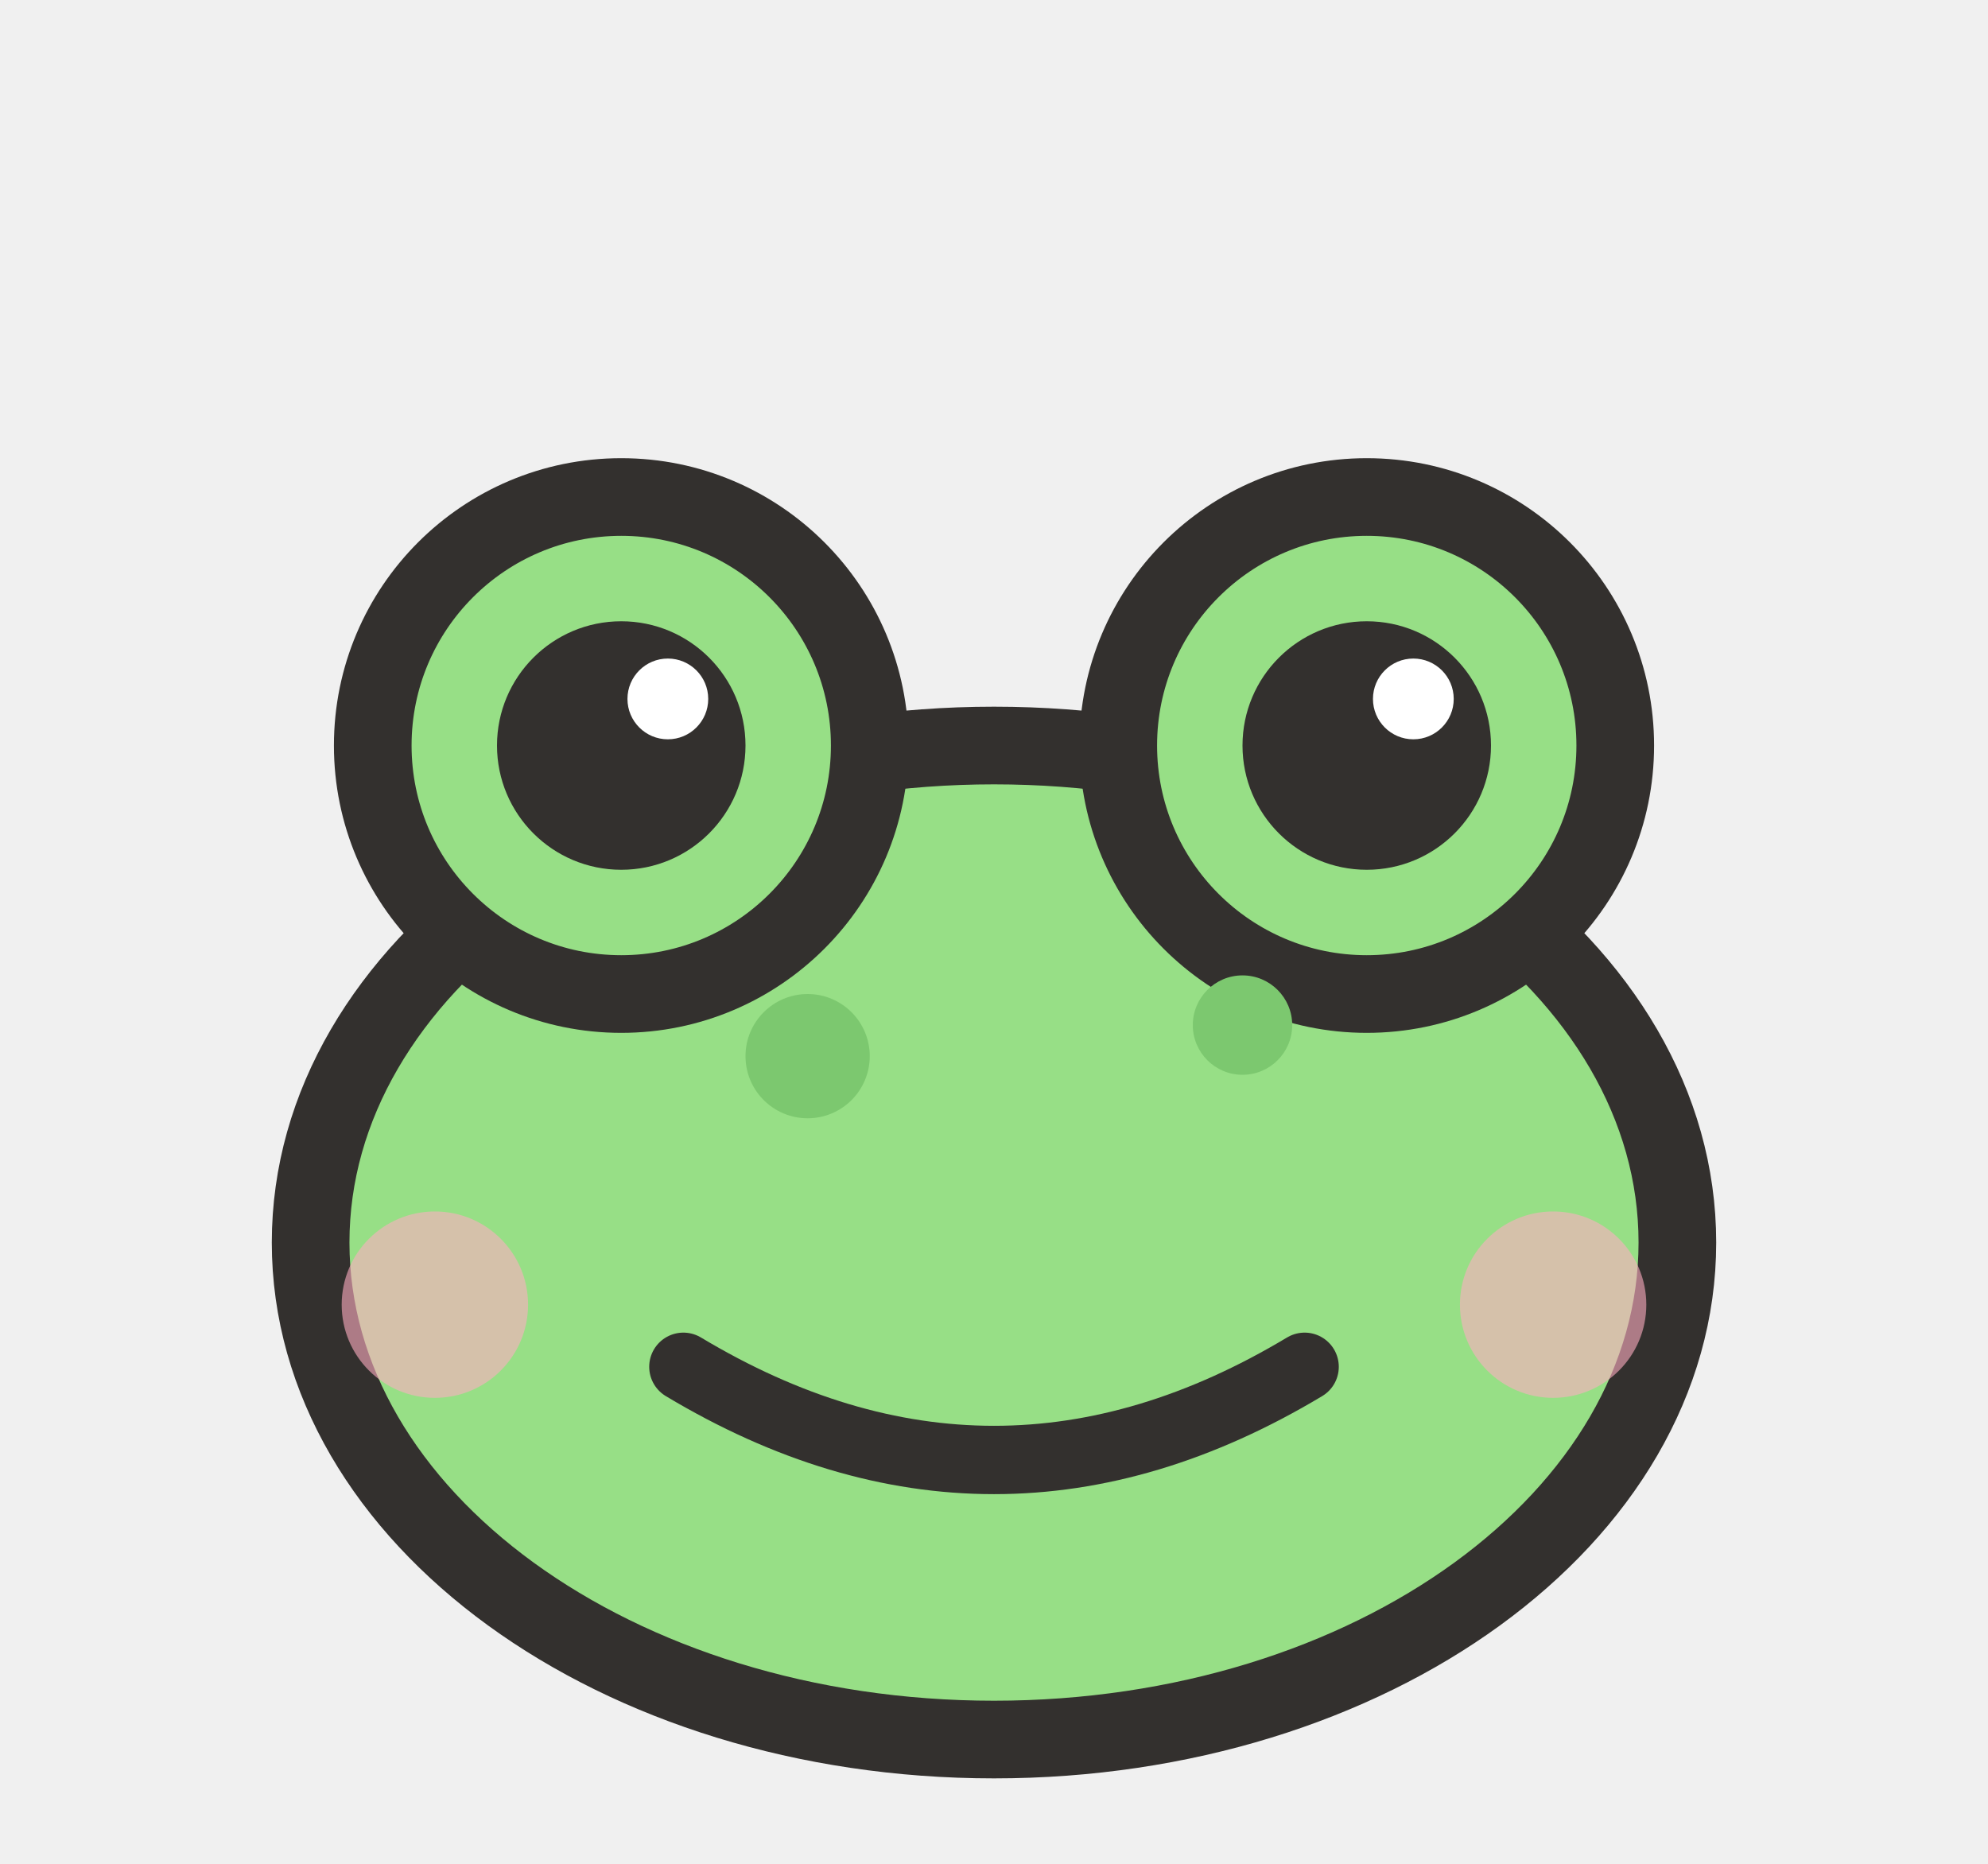
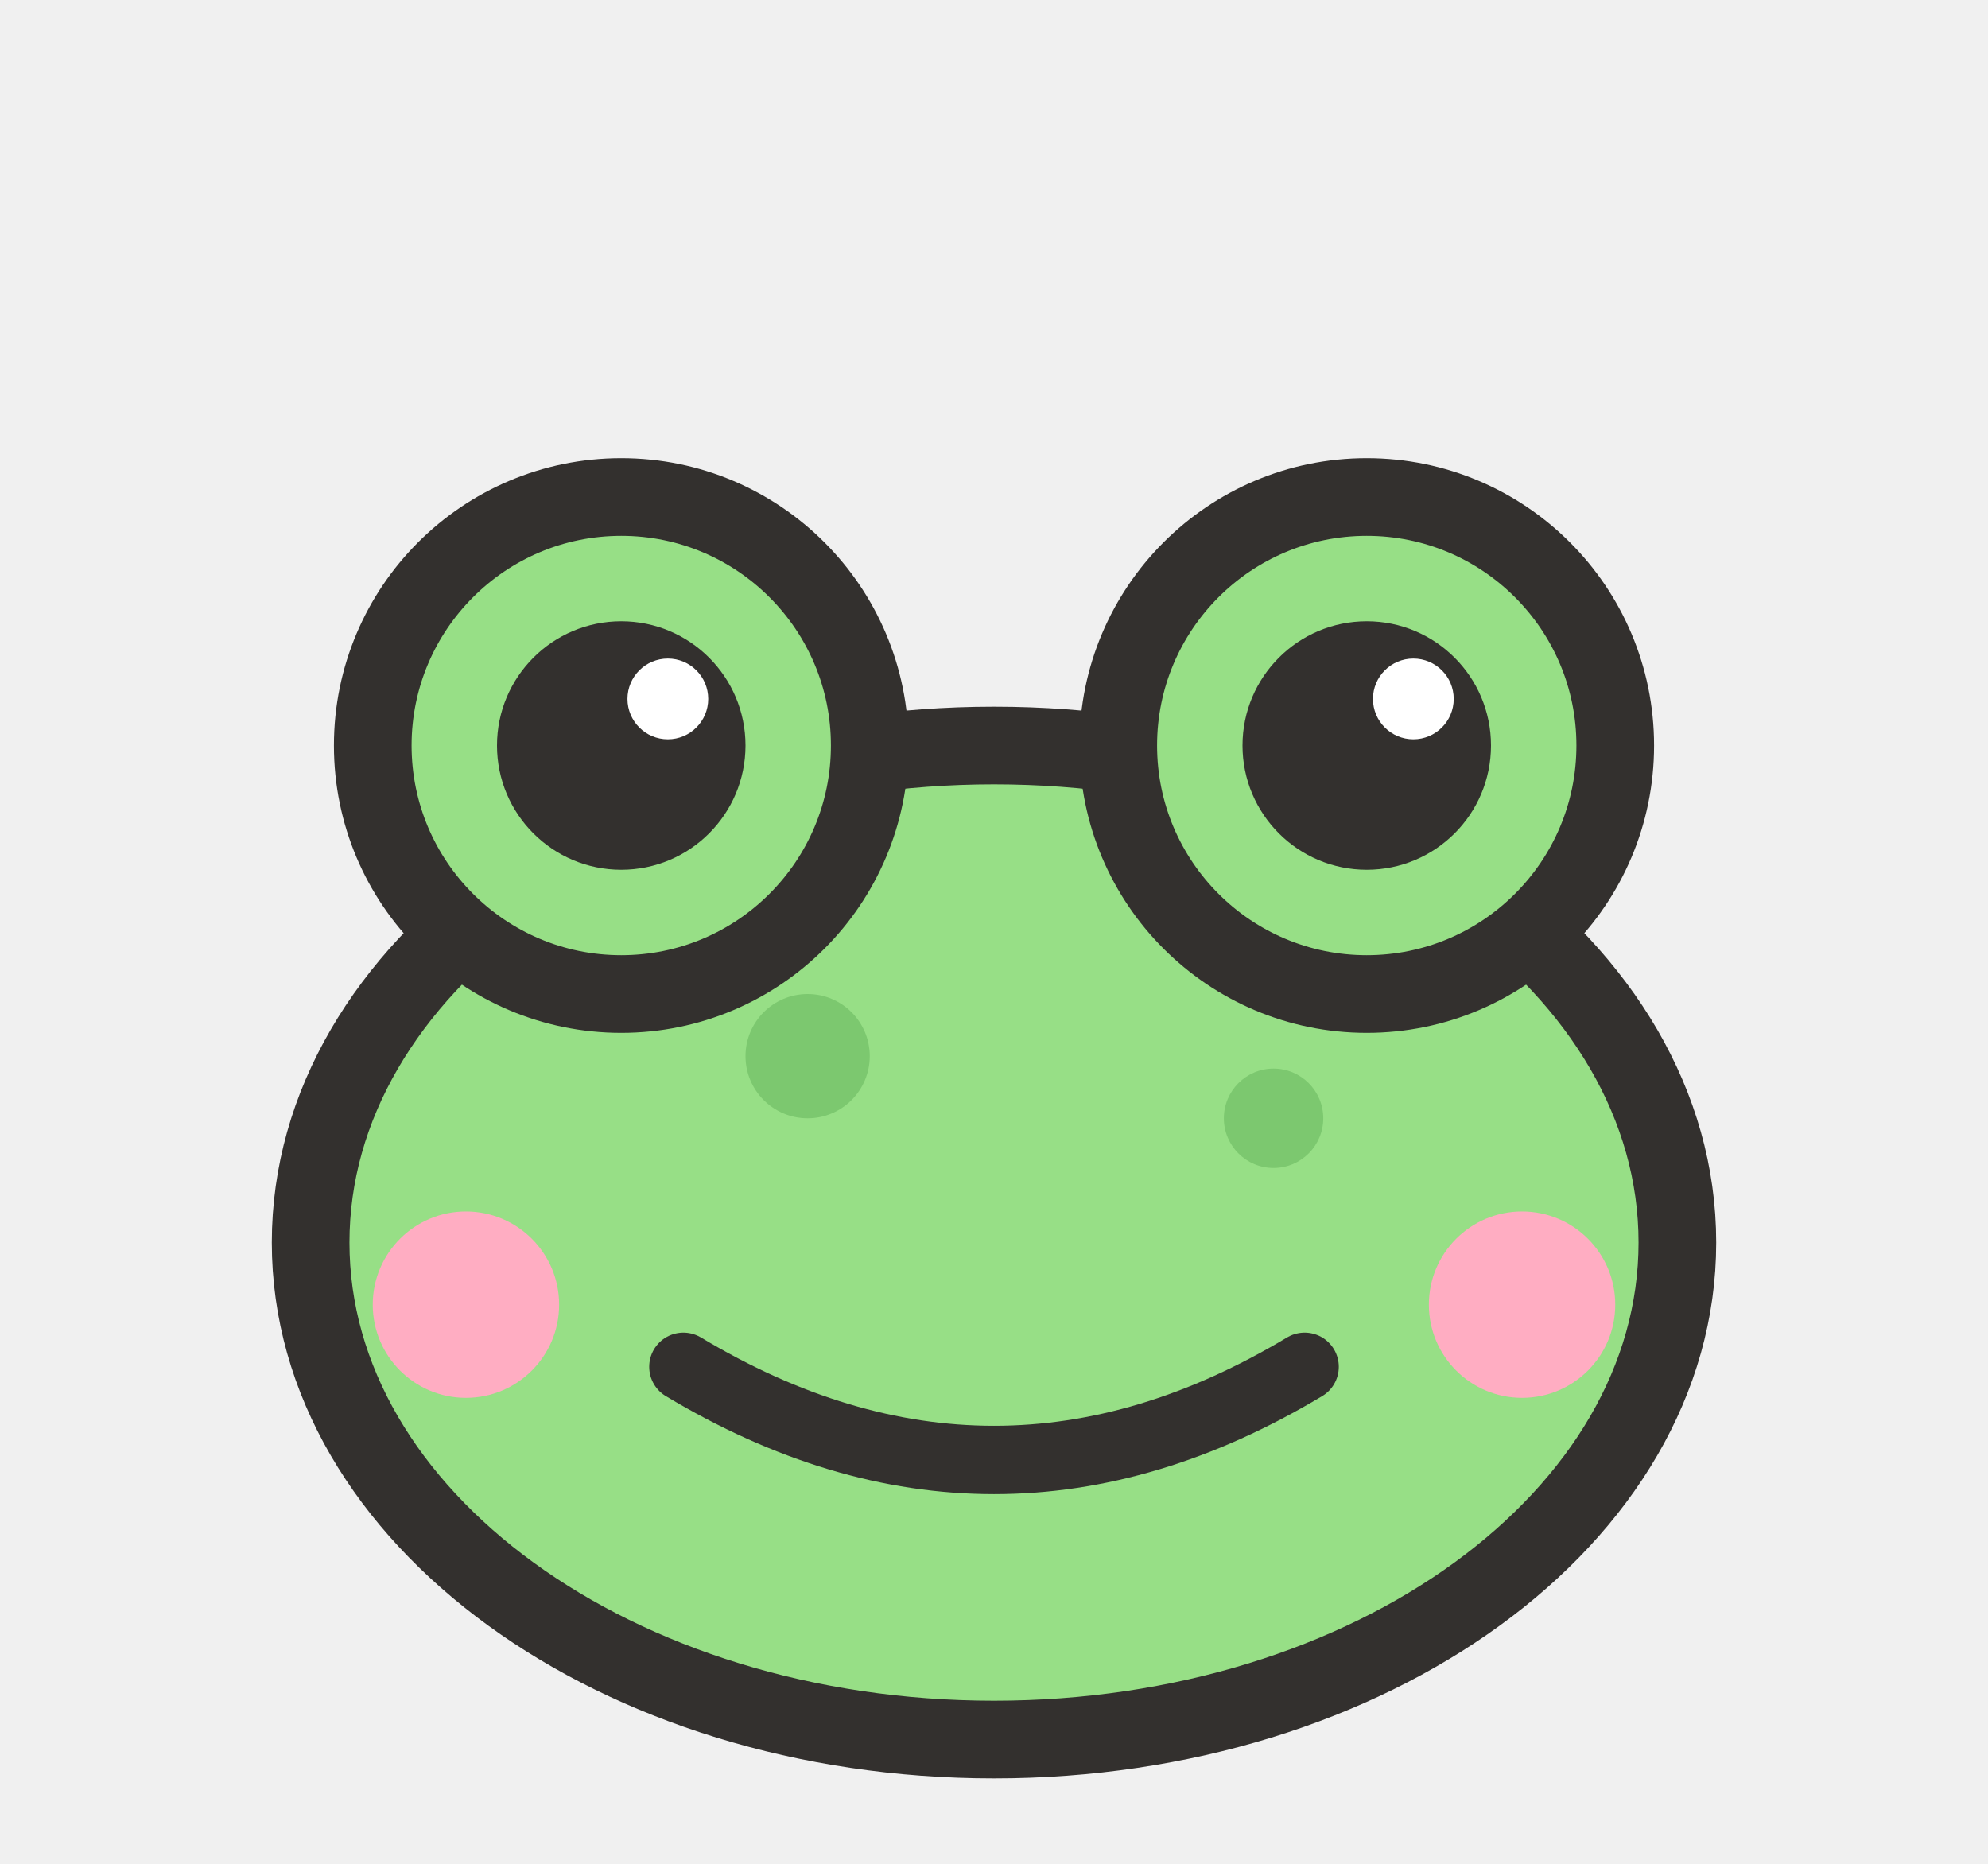
<svg xmlns="http://www.w3.org/2000/svg" viewBox="0 0 64 60">
  <g fill="none" stroke="#33302e" stroke-width="2.5" stroke-linejoin="round" stroke-linecap="round">
    <ellipse cx="32" cy="40" rx="22" ry="16" fill="#97df86" />
    <circle cx="20" cy="24" r="8" fill="#97df86" />
    <circle cx="44" cy="24" r="8" fill="#97df86" />
    <path d="M22 44q10 6 20 0" fill="none" stroke-width="2.2" />
  </g>
  <circle cx="20" cy="24" r="4" fill="#33302e" />
  <circle cx="44" cy="24" r="4" fill="#33302e" />
  <circle cx="21.5" cy="22.5" r="1.3" fill="#ffffff" />
  <circle cx="45.5" cy="22.5" r="1.3" fill="#ffffff" />
-   <circle cx="14" cy="42" r="3" fill="#ffadc2" opacity=".6" />
-   <circle cx="50" cy="42" r="3" fill="#ffadc2" opacity=".6" />
+   <circle cx="15" cy="42" r="3" fill="#ffadc2" />
+   <circle cx="49" cy="42" r="3" fill="#ffadc2" />
  <circle cx="26" cy="34" r="2" fill="#7cc86f" />
-   <circle cx="40" cy="33" r="1.6" fill="#7cc86f" />
+   <circle cx="41" cy="36" r="1.6" fill="#7cc86f" />
</svg>
